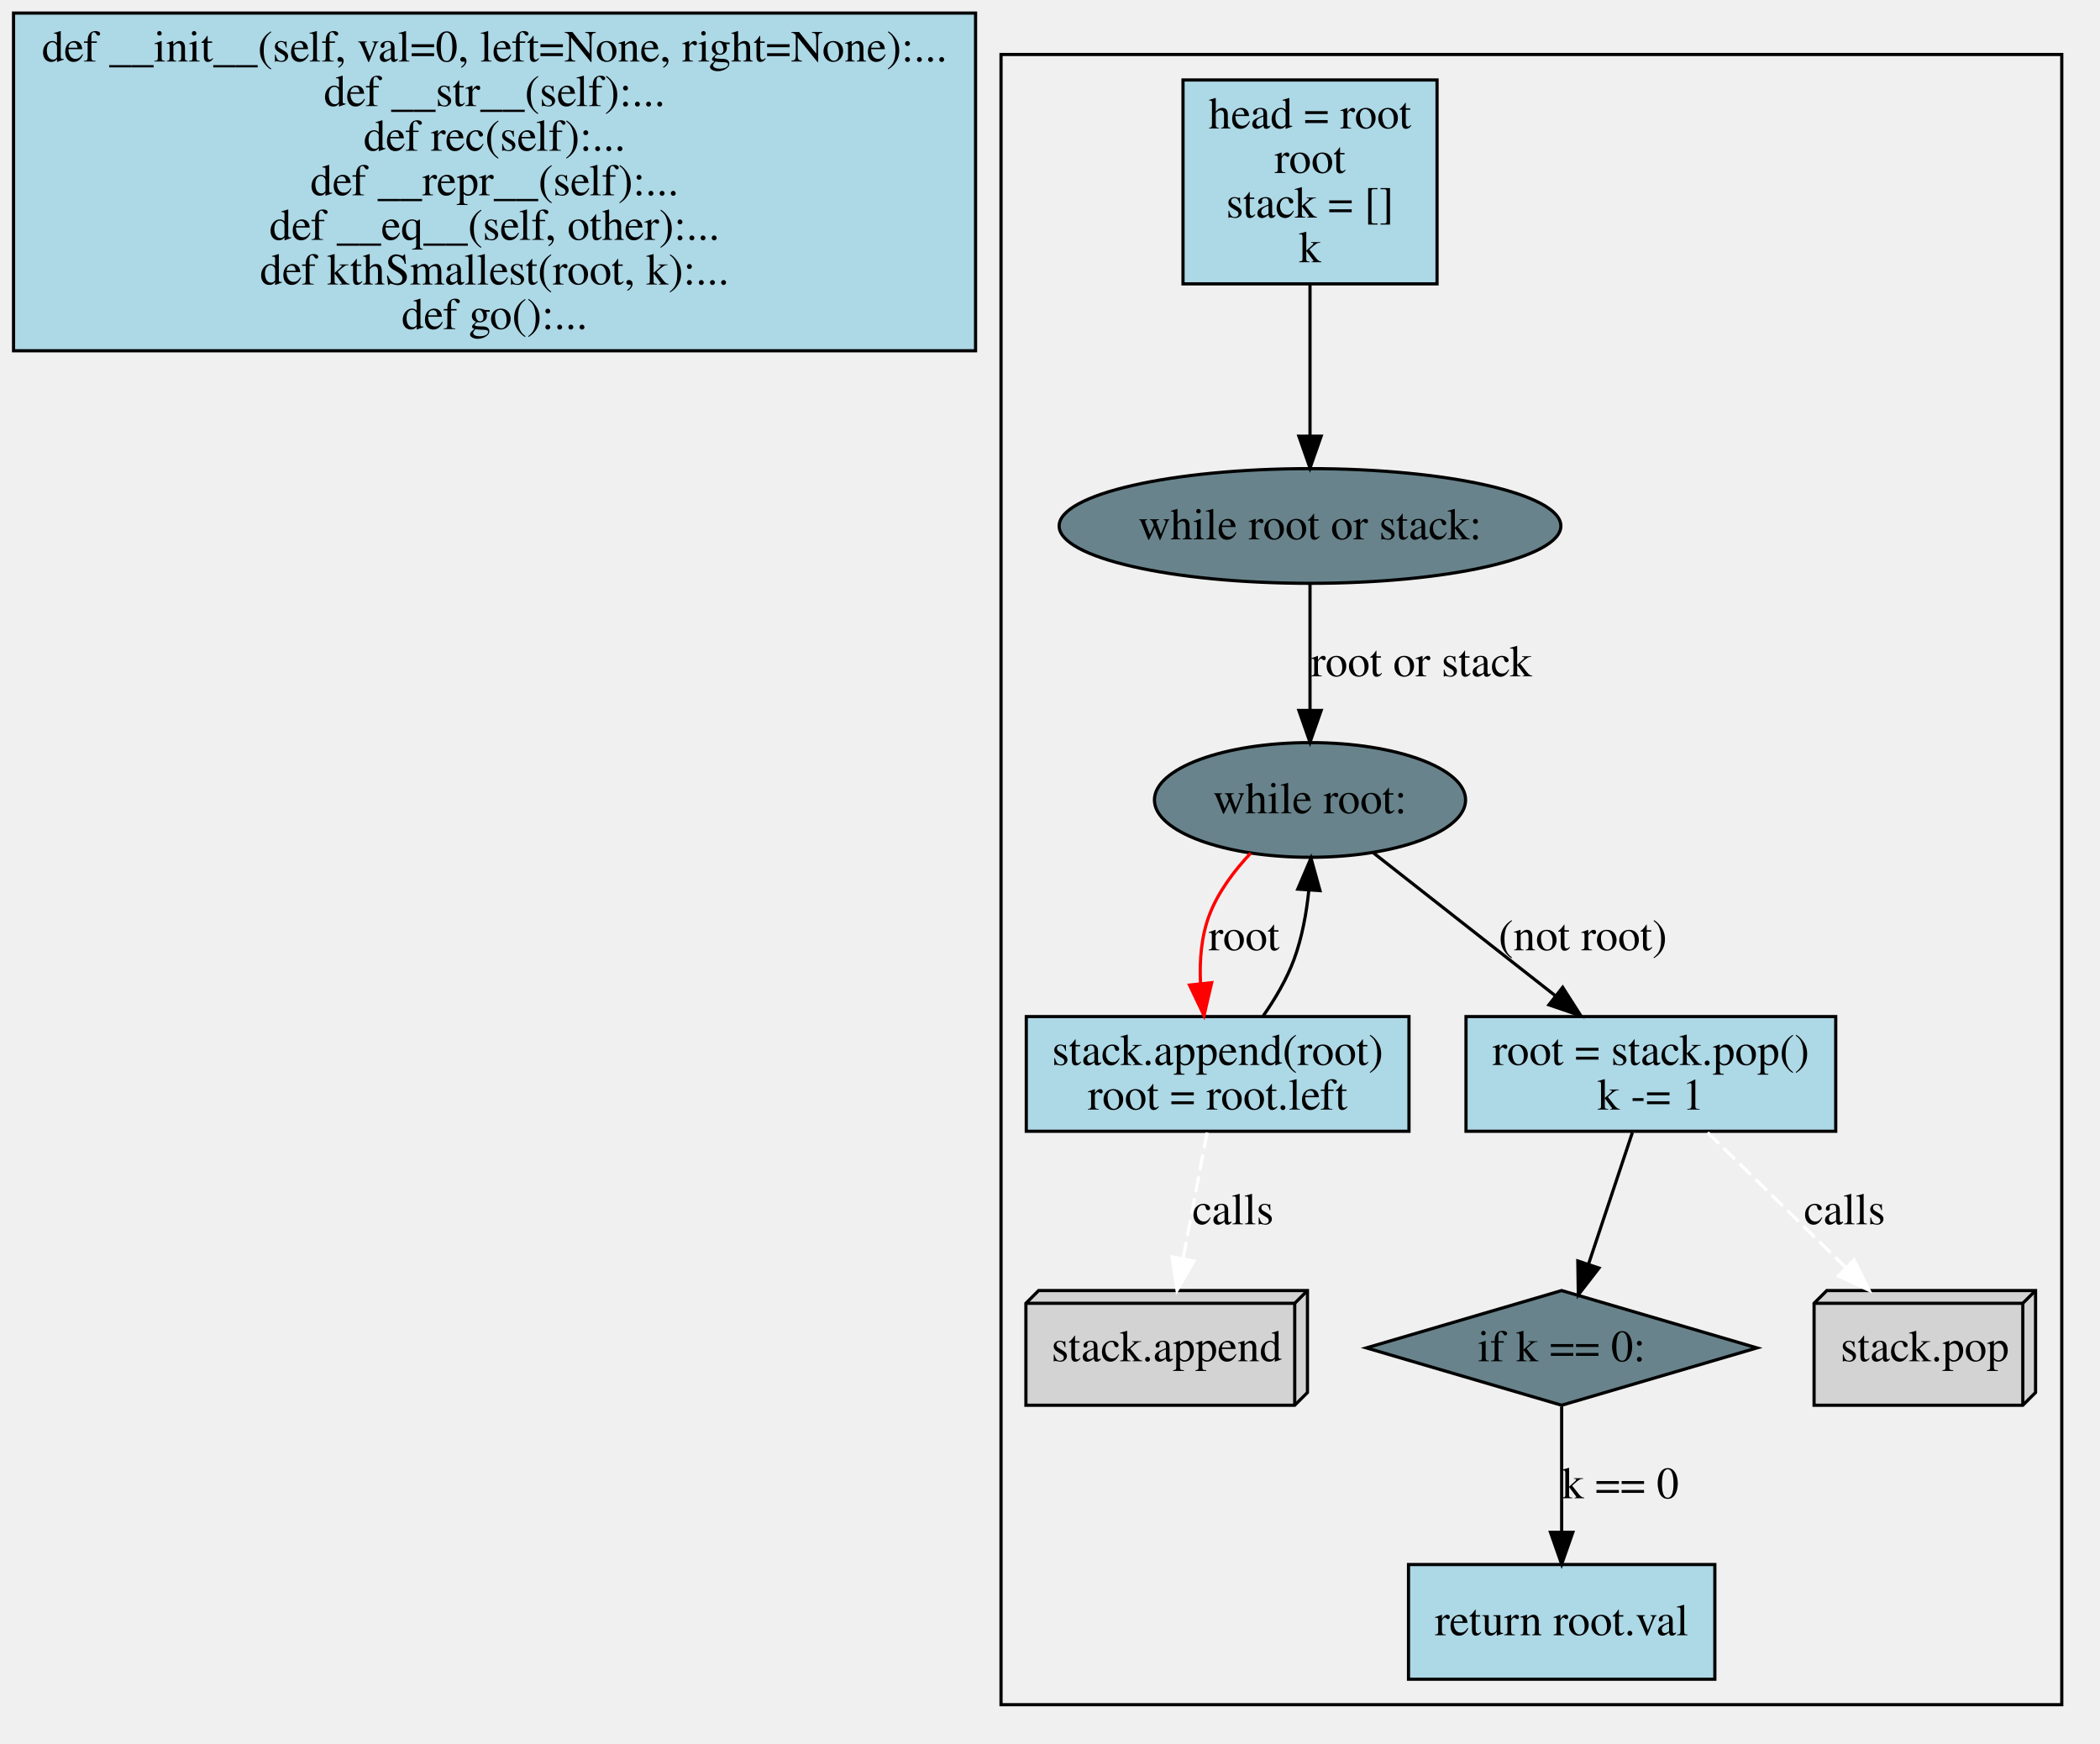
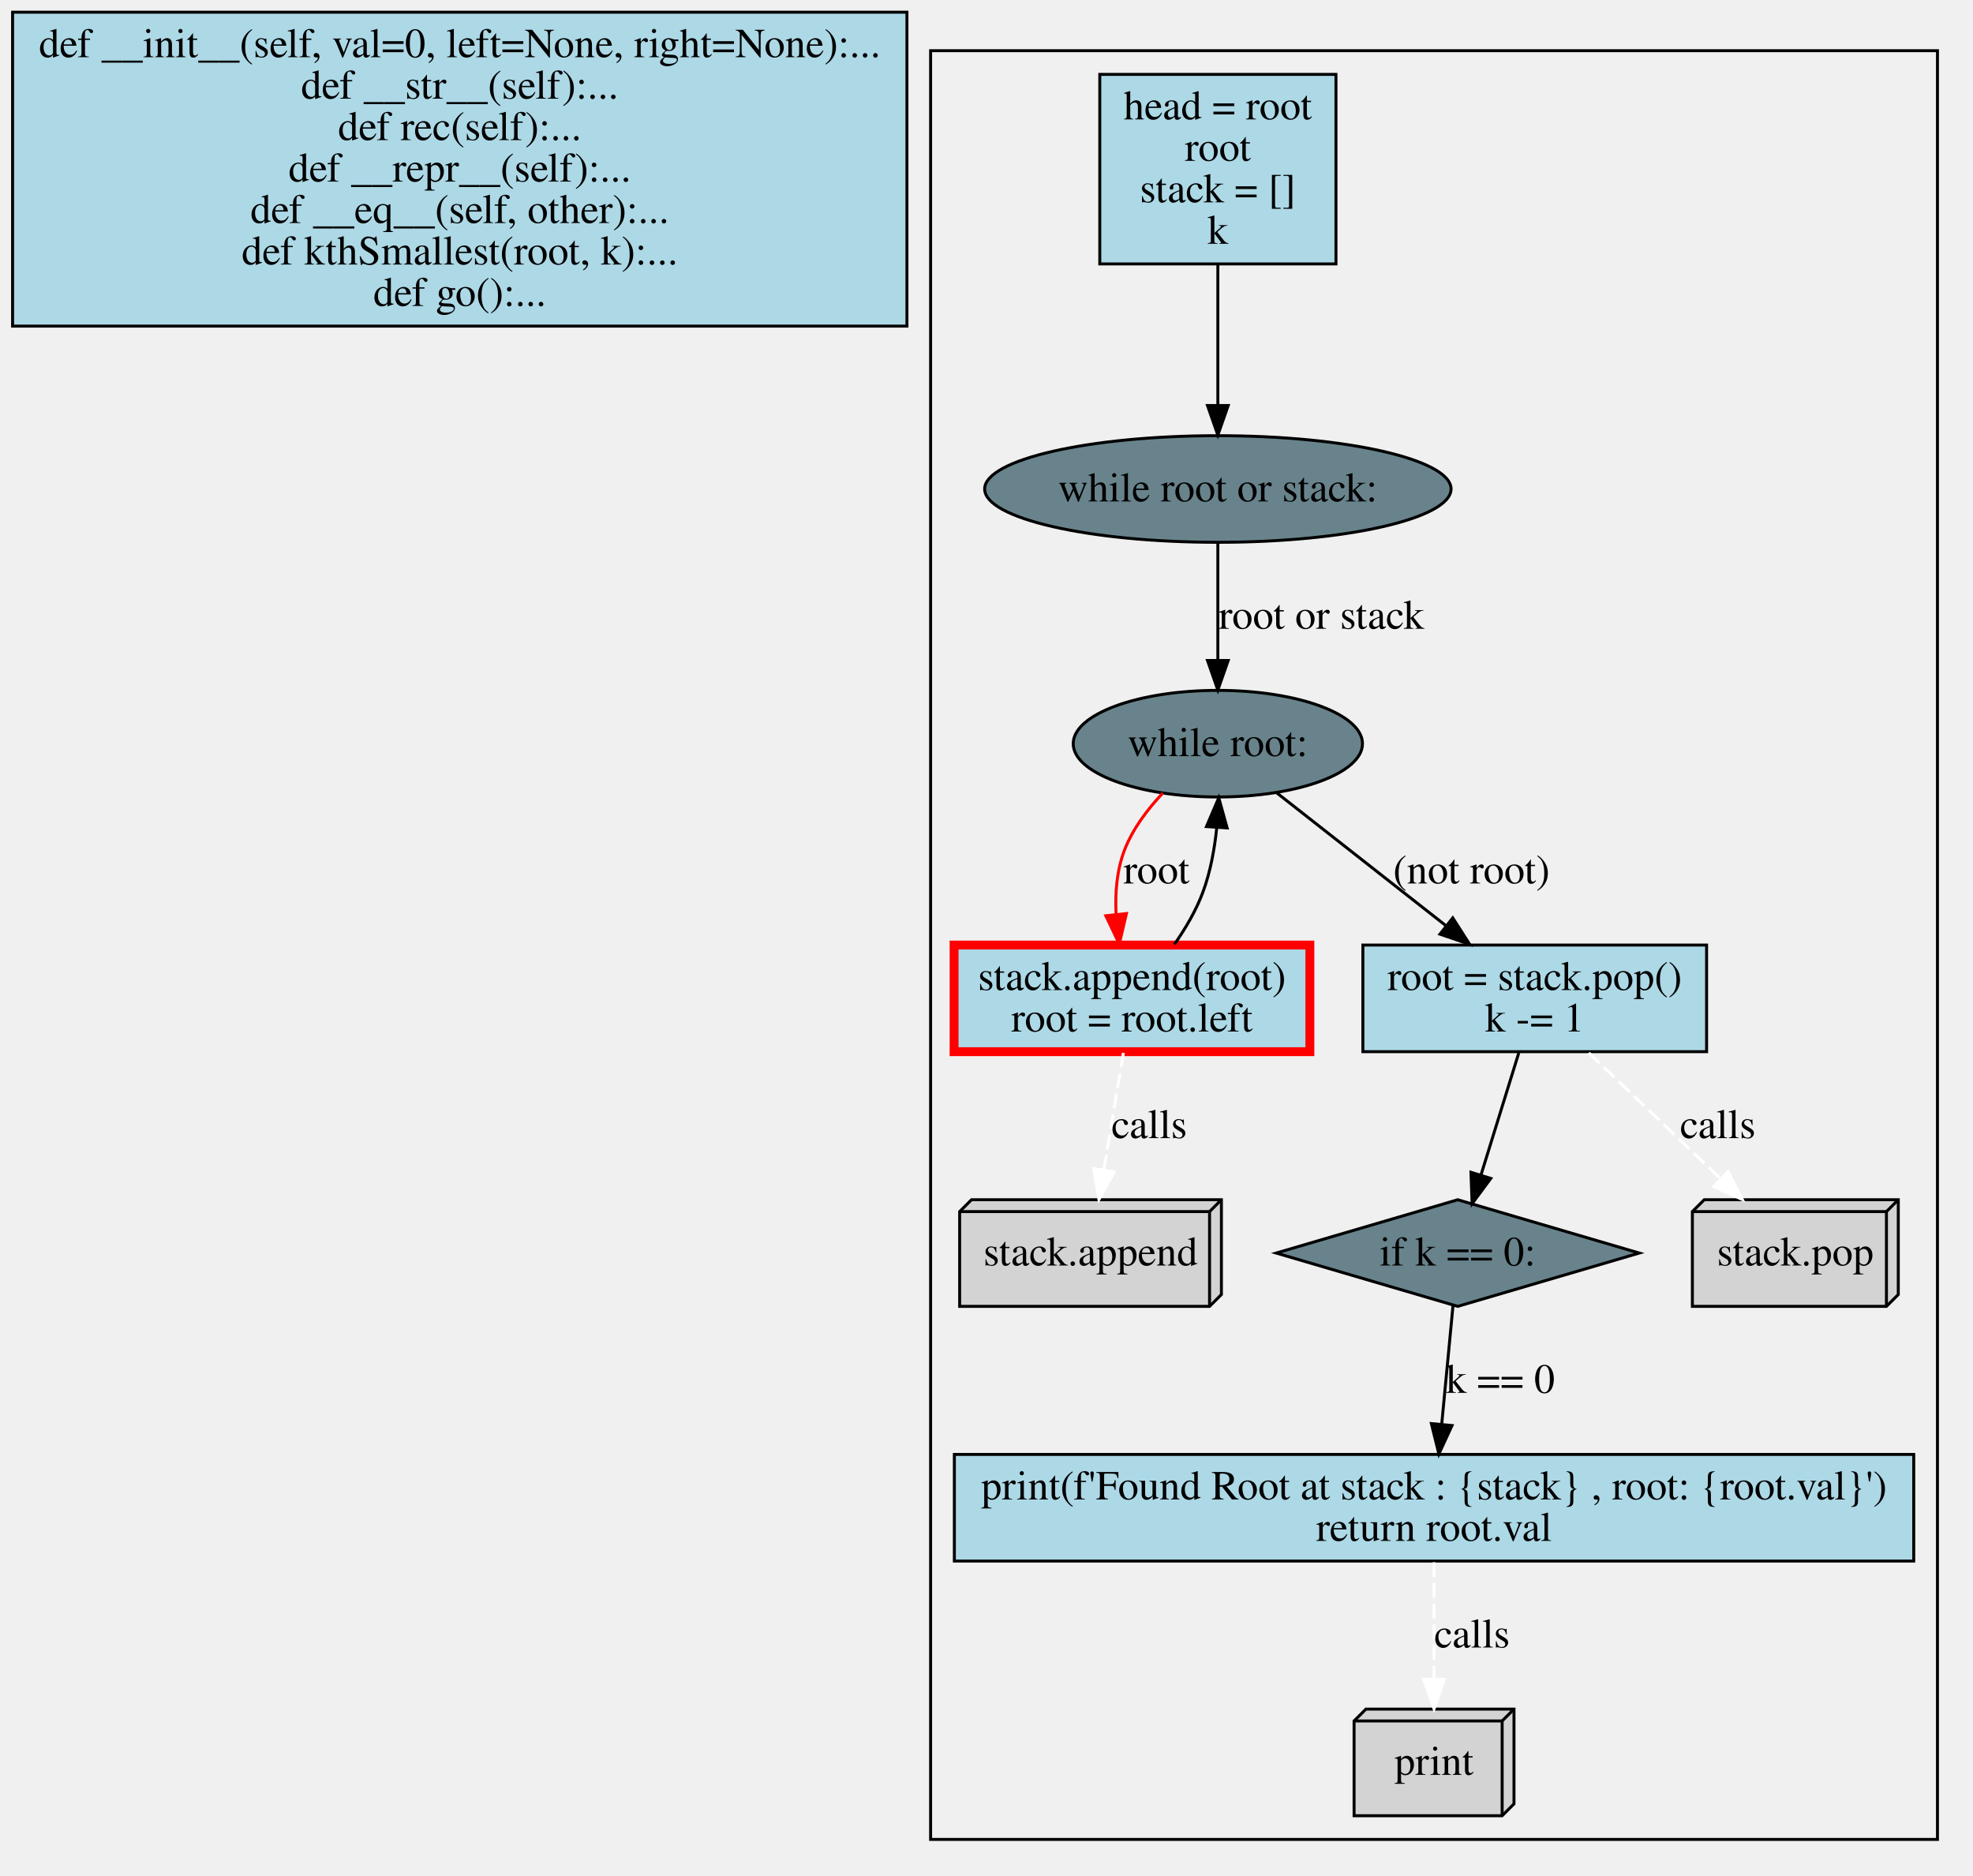
- <svg xmlns="http://www.w3.org/2000/svg" width="659pt" height="547pt" viewBox="0.00 0.00 659.25 547.00">
-   <g id="graph0" class="graph" transform="scale(1 1) rotate(0) translate(4 543)">
+ <svg xmlns="http://www.w3.org/2000/svg" width="666pt" height="633pt" viewBox="0.00 0.00 666.25 633.00">
+   <g id="graph0" class="graph" transform="scale(1 1) rotate(0) translate(4 629)">
    <g id="clust1" class="cluster">
-       <polygon fill="transparent" stroke="black" points="310.25,-8 310.25,-526 643.25,-526 643.25,-8 310.25,-8" />
+       <polygon fill="transparent" stroke="black" points="310.25,-8 310.25,-612 650.25,-612 650.25,-8 310.25,-8" />
    </g>
    <g id="node1" class="node">
-       <polygon fill="lightblue" stroke="black" points="302.26,-539 0.25,-539 0.25,-433 302.26,-433 302.26,-539" />
-       <text text-anchor="middle" x="151.25" y="-523.8" font-family="Times,serif" font-size="14.00">def __init__(self, val=0, left=None, right=None):...</text>
-       <text text-anchor="middle" x="151.25" y="-509.8" font-family="Times,serif" font-size="14.00">def __str__(self):...</text>
-       <text text-anchor="middle" x="151.25" y="-495.8" font-family="Times,serif" font-size="14.00">def rec(self):...</text>
-       <text text-anchor="middle" x="151.25" y="-481.8" font-family="Times,serif" font-size="14.00">def __repr__(self):...</text>
-       <text text-anchor="middle" x="151.25" y="-467.8" font-family="Times,serif" font-size="14.00">def __eq__(self, other):...</text>
-       <text text-anchor="middle" x="151.25" y="-453.8" font-family="Times,serif" font-size="14.00">def kthSmallest(root, k):...</text>
-       <text text-anchor="middle" x="151.25" y="-439.8" font-family="Times,serif" font-size="14.00">def go():...</text>
+       <polygon fill="lightblue" stroke="black" points="302.26,-625 0.25,-625 0.25,-519 302.26,-519 302.26,-625" />
+       <text text-anchor="middle" x="151.25" y="-609.8" font-family="Times,serif" font-size="14.00">def __init__(self, val=0, left=None, right=None):...</text>
+       <text text-anchor="middle" x="151.25" y="-595.8" font-family="Times,serif" font-size="14.00">def __str__(self):...</text>
+       <text text-anchor="middle" x="151.25" y="-581.8" font-family="Times,serif" font-size="14.00">def rec(self):...</text>
+       <text text-anchor="middle" x="151.25" y="-567.8" font-family="Times,serif" font-size="14.00">def __repr__(self):...</text>
+       <text text-anchor="middle" x="151.25" y="-553.8" font-family="Times,serif" font-size="14.00">def __eq__(self, other):...</text>
+       <text text-anchor="middle" x="151.25" y="-539.8" font-family="Times,serif" font-size="14.00">def kthSmallest(root, k):...</text>
+       <text text-anchor="middle" x="151.25" y="-525.8" font-family="Times,serif" font-size="14.00">def go():...</text>
    </g>
    <g id="node2" class="node">
-       <polygon fill="lightblue" stroke="black" points="447.13,-518 367.38,-518 367.38,-454 447.13,-454 447.13,-518" />
-       <text text-anchor="middle" x="407.25" y="-502.8" font-family="Times,serif" font-size="14.00">head = root</text>
-       <text text-anchor="middle" x="407.25" y="-488.8" font-family="Times,serif" font-size="14.00">root</text>
-       <text text-anchor="middle" x="407.25" y="-474.8" font-family="Times,serif" font-size="14.00">stack = []</text>
-       <text text-anchor="middle" x="407.25" y="-460.8" font-family="Times,serif" font-size="14.00">k</text>
+       <polygon fill="lightblue" stroke="black" points="447.13,-604 367.38,-604 367.38,-540 447.13,-540 447.13,-604" />
+       <text text-anchor="middle" x="407.25" y="-588.8" font-family="Times,serif" font-size="14.00">head = root</text>
+       <text text-anchor="middle" x="407.25" y="-574.8" font-family="Times,serif" font-size="14.00">root</text>
+       <text text-anchor="middle" x="407.25" y="-560.8" font-family="Times,serif" font-size="14.00">stack = []</text>
+       <text text-anchor="middle" x="407.25" y="-546.8" font-family="Times,serif" font-size="14.00">k</text>
    </g>
    <g id="node3" class="node">
-       <ellipse fill="#68838b" stroke="black" cx="407.25" cy="-378" rx="78.75" ry="18" />
-       <text text-anchor="middle" x="407.25" y="-373.8" font-family="Times,serif" font-size="14.00">while root or stack:</text>
+       <ellipse fill="#68838b" stroke="black" cx="407.25" cy="-464" rx="78.75" ry="18" />
+       <text text-anchor="middle" x="407.25" y="-459.8" font-family="Times,serif" font-size="14.00">while root or stack:</text>
+     </g>
+     <g id="edge10" class="edge">
+       <path fill="none" stroke="black" d="M407.25,-539.77C407.25,-524.78 407.25,-506.98 407.25,-492.51" />
+       <polygon fill="black" stroke="black" points="410.75,-492.19 407.25,-482.19 403.75,-492.19 410.75,-492.19" />
+     </g>
+     <g id="node4" class="node">
+       <ellipse fill="#68838b" stroke="black" cx="407.25" cy="-378" rx="48.84" ry="18" />
+       <text text-anchor="middle" x="407.25" y="-373.8" font-family="Times,serif" font-size="14.00">while root:</text>
    </g>
    <g id="edge9" class="edge">
-       <path fill="none" stroke="black" d="M407.25,-453.77C407.25,-438.78 407.25,-420.98 407.25,-406.51" />
-       <polygon fill="black" stroke="black" points="410.75,-406.19 407.25,-396.19 403.75,-406.19 410.75,-406.19" />
+       <path fill="none" stroke="black" d="M407.25,-445.6C407.25,-434.26 407.25,-419.23 407.25,-406.32" />
+       <polygon fill="black" stroke="black" points="410.75,-406.1 407.25,-396.1 403.75,-406.1 410.75,-406.1" />
+       <text text-anchor="middle" x="442.24" y="-416.8" font-family="Times,serif" font-size="14.00">root or stack</text>
    </g>
-     <g id="node4" class="node">
-       <ellipse fill="#68838b" stroke="black" cx="407.25" cy="-292" rx="48.84" ry="18" />
-       <text text-anchor="middle" x="407.25" y="-287.8" font-family="Times,serif" font-size="14.00">while root:</text>
+     <g id="curr_block" class="node">
+       <polygon fill="lightblue" stroke="red" stroke-width="3" points="438.32,-310 318.18,-310 318.18,-274 438.32,-274 438.32,-310" />
+       <text text-anchor="middle" x="378.25" y="-294.8" font-family="Times,serif" font-size="14.00">stack.append(root)</text>
+       <text text-anchor="middle" x="378.25" y="-280.8" font-family="Times,serif" font-size="14.00">root = root.left</text>
+     </g>
+     <g id="curr_link" class="edge">
+       <path fill="none" stroke="red" d="M388.65,-361.32C383.45,-355.8 378.46,-349.18 375.7,-342 373.12,-335.27 372.52,-327.63 372.88,-320.42" />
+       <polygon fill="red" stroke="red" points="376.38,-320.64 373.97,-310.32 369.42,-319.89 376.38,-320.64" />
+       <text text-anchor="middle" x="386.53" y="-330.8" font-family="Times,serif" font-size="14.00">root</text>
+     </g>
+     <g id="node7" class="node">
+       <polygon fill="lightblue" stroke="black" points="572.29,-310 456.22,-310 456.22,-274 572.29,-274 572.29,-310" />
+       <text text-anchor="middle" x="514.25" y="-294.8" font-family="Times,serif" font-size="14.00">root = stack.pop()</text>
+       <text text-anchor="middle" x="514.25" y="-280.8" font-family="Times,serif" font-size="14.00">k -= 1</text>
    </g>
    <g id="edge8" class="edge">
-       <path fill="none" stroke="black" d="M407.25,-359.6C407.25,-348.26 407.25,-333.23 407.25,-320.32" />
-       <polygon fill="black" stroke="black" points="410.75,-320.1 407.25,-310.1 403.75,-320.1 410.75,-320.1" />
-       <text text-anchor="middle" x="442.24" y="-330.8" font-family="Times,serif" font-size="14.00">root or stack</text>
+       <path fill="none" stroke="black" d="M427.13,-361.4C443.17,-348.81 465.98,-330.89 484.24,-316.56" />
+       <polygon fill="black" stroke="black" points="486.57,-319.18 492.27,-310.26 482.25,-313.68 486.57,-319.18" />
+       <text text-anchor="middle" x="492.89" y="-330.8" font-family="Times,serif" font-size="14.00">(not root)</text>
    </g>
-     <g id="curr_block" class="node">
-       <polygon fill="lightblue" stroke="black" points="438.32,-224 318.18,-224 318.18,-188 438.32,-188 438.32,-224" />
-       <text text-anchor="middle" x="378.25" y="-208.8" font-family="Times,serif" font-size="14.00">stack.append(root)</text>
-       <text text-anchor="middle" x="378.25" y="-194.8" font-family="Times,serif" font-size="14.00">root = root.left</text>
+     <g id="edge2" class="edge">
+       <path fill="none" stroke="black" d="M392.56,-310.21C396.33,-315.6 399.97,-321.77 402.25,-328 404.75,-334.8 406.14,-342.46 406.88,-349.67" />
+       <polygon fill="black" stroke="black" points="403.4,-350.01 407.56,-359.75 410.38,-349.54 403.4,-350.01" />
    </g>
-     <g id="edge3" class="edge">
-       <path fill="none" stroke="red" d="M388.65,-275.32C383.45,-269.8 378.46,-263.18 375.7,-256 373.12,-249.27 372.52,-241.63 372.88,-234.42" />
-       <polygon fill="red" stroke="red" points="376.38,-234.64 373.97,-224.32 369.42,-233.89 376.38,-234.64" />
-       <text text-anchor="middle" x="386.53" y="-244.8" font-family="Times,serif" font-size="14.00">root</text>
+     <g id="node6" class="node">
+       <polygon fill="lightgrey" stroke="black" points="408.45,-224 324.06,-224 320.06,-220 320.06,-188 404.45,-188 408.45,-192 408.45,-224" />
+       <polyline fill="none" stroke="black" points="404.45,-220 320.06,-220 " />
+       <polyline fill="none" stroke="black" points="404.45,-220 404.45,-188 " />
+       <polyline fill="none" stroke="black" points="404.45,-220 408.45,-224 " />
+       <text text-anchor="middle" x="364.25" y="-201.8" font-family="Times,serif" font-size="14.00">stack.append</text>
    </g>
-     <g id="node7" class="node">
-       <polygon fill="lightblue" stroke="black" points="572.29,-224 456.22,-224 456.22,-188 572.29,-188 572.29,-224" />
-       <text text-anchor="middle" x="514.25" y="-208.8" font-family="Times,serif" font-size="14.00">root = stack.pop()</text>
-       <text text-anchor="middle" x="514.25" y="-194.8" font-family="Times,serif" font-size="14.00">k -= 1</text>
+     <g id="edge1" class="edge">
+       <path fill="none" stroke="white" stroke-dasharray="5,2" d="M375.35,-273.6C373.46,-262.26 370.96,-247.23 368.81,-234.32" />
+       <polygon fill="white" stroke="white" points="372.2,-233.38 367.1,-224.1 365.29,-234.53 372.2,-233.38" />
+       <text text-anchor="middle" x="384.08" y="-244.8" font-family="Times,serif" font-size="14.00">calls</text>
+     </g>
+     <g id="node8" class="node">
+       <polygon fill="lightgrey" stroke="black" points="637.02,-224 571.49,-224 567.49,-220 567.49,-188 633.02,-188 637.02,-192 637.02,-224" />
+       <polyline fill="none" stroke="black" points="633.02,-220 567.49,-220 " />
+       <polyline fill="none" stroke="black" points="633.02,-220 633.02,-188 " />
+       <polyline fill="none" stroke="black" points="633.02,-220 637.02,-224 " />
+       <text text-anchor="middle" x="602.25" y="-201.8" font-family="Times,serif" font-size="14.00">stack.pop</text>
+     </g>
+     <g id="edge4" class="edge">
+       <path fill="none" stroke="white" stroke-dasharray="5,2" d="M532.49,-273.6C545.32,-261.35 562.66,-244.8 576.84,-231.26" />
+       <polygon fill="white" stroke="white" points="579.53,-233.53 584.34,-224.1 574.69,-228.47 579.53,-233.53" />
+       <text text-anchor="middle" x="576.08" y="-244.8" font-family="Times,serif" font-size="14.00">calls</text>
+     </g>
+     <g id="node9" class="node">
+       <polygon fill="#68838b" stroke="black" points="488.25,-224 426.95,-206 488.25,-188 549.55,-206 488.25,-224" />
+       <text text-anchor="middle" x="488.25" y="-201.8" font-family="Times,serif" font-size="14.00">if k == 0:</text>
    </g>
    <g id="edge7" class="edge">
-       <path fill="none" stroke="black" d="M427.13,-275.4C443.17,-262.81 465.98,-244.89 484.24,-230.56" />
-       <polygon fill="black" stroke="black" points="486.57,-233.18 492.27,-224.26 482.25,-227.68 486.57,-233.18" />
-       <text text-anchor="middle" x="492.89" y="-244.8" font-family="Times,serif" font-size="14.00">(not root)</text>
+       <path fill="none" stroke="black" d="M508.87,-273.6C505.17,-261.65 500.2,-245.6 496.07,-232.25" />
+       <polygon fill="black" stroke="black" points="499.41,-231.2 493.11,-222.68 492.72,-233.27 499.41,-231.2" />
    </g>
-     <g id="edge2" class="edge">
-       <path fill="none" stroke="black" d="M392.56,-224.21C396.33,-229.6 399.97,-235.77 402.25,-242 404.75,-248.8 406.14,-256.46 406.88,-263.67" />
-       <polygon fill="black" stroke="black" points="403.4,-264.01 407.56,-273.75 410.38,-263.54 403.4,-264.01" />
-     </g>
-     <g id="node6" class="node">
-       <polygon fill="lightgrey" stroke="black" points="406.45,-138 322.06,-138 318.06,-134 318.06,-102 402.45,-102 406.45,-106 406.45,-138" />
-       <polyline fill="none" stroke="black" points="402.45,-134 318.06,-134 " />
-       <polyline fill="none" stroke="black" points="402.45,-134 402.45,-102 " />
-       <polyline fill="none" stroke="black" points="402.45,-134 406.45,-138 " />
-       <text text-anchor="middle" x="362.25" y="-115.8" font-family="Times,serif" font-size="14.00">stack.append</text>
-     </g>
-     <g id="edge1" class="edge">
-       <path fill="none" stroke="white" stroke-dasharray="5,2" d="M374.94,-187.6C372.76,-176.14 369.86,-160.93 367.38,-147.93" />
-       <polygon fill="white" stroke="white" points="370.82,-147.26 365.51,-138.1 363.94,-148.57 370.82,-147.26" />
-       <text text-anchor="middle" x="383.08" y="-158.8" font-family="Times,serif" font-size="14.00">calls</text>
-     </g>
-     <g id="node8" class="node">
-       <polygon fill="lightgrey" stroke="black" points="635.02,-138 569.49,-138 565.49,-134 565.49,-102 631.02,-102 635.02,-106 635.02,-138" />
-       <polyline fill="none" stroke="black" points="631.02,-134 565.49,-134 " />
-       <polyline fill="none" stroke="black" points="631.02,-134 631.02,-102 " />
-       <polyline fill="none" stroke="black" points="631.02,-134 635.02,-138 " />
-       <text text-anchor="middle" x="600.25" y="-115.8" font-family="Times,serif" font-size="14.00">stack.pop</text>
-     </g>
-     <g id="edge4" class="edge">
-       <path fill="none" stroke="white" stroke-dasharray="5,2" d="M532.07,-187.6C544.61,-175.35 561.56,-158.8 575.42,-145.26" />
-       <polygon fill="white" stroke="white" points="578.04,-147.59 582.75,-138.1 573.15,-142.58 578.04,-147.59" />
-       <text text-anchor="middle" x="575.08" y="-158.8" font-family="Times,serif" font-size="14.00">calls</text>
-     </g>
-     <g id="node9" class="node">
-       <polygon fill="#68838b" stroke="black" points="486.25,-138 424.95,-120 486.25,-102 547.55,-120 486.25,-138" />
-       <text text-anchor="middle" x="486.25" y="-115.8" font-family="Times,serif" font-size="14.00">if k == 0:</text>
+     <g id="node10" class="node">
+       <polygon fill="lightblue" stroke="black" points="642.24,-138 318.27,-138 318.27,-102 642.24,-102 642.24,-138" />
+       <text text-anchor="middle" x="480.25" y="-122.8" font-family="Times,serif" font-size="14.00">print(f'Found Root at stack : {stack} , root: {root.val}')</text>
+       <text text-anchor="middle" x="480.25" y="-108.8" font-family="Times,serif" font-size="14.00">return root.val</text>
    </g>
    <g id="edge6" class="edge">
-       <path fill="none" stroke="black" d="M508.45,-187.6C504.47,-175.65 499.12,-159.6 494.67,-146.25" />
-       <polygon fill="black" stroke="black" points="497.96,-145.06 491.48,-136.68 491.32,-147.28 497.96,-145.06" />
+       <path fill="none" stroke="black" d="M486.67,-188.4C485.58,-176.94 484.1,-161.42 482.84,-148.16" />
+       <polygon fill="black" stroke="black" points="486.32,-147.76 481.89,-138.14 479.35,-148.42 486.32,-147.76" />
+       <text text-anchor="middle" x="502.65" y="-158.8" font-family="Times,serif" font-size="14.00">k == 0</text>
    </g>
-     <g id="node10" class="node">
-       <polygon fill="lightblue" stroke="black" points="534.34,-52 438.17,-52 438.17,-16 534.34,-16 534.34,-52" />
-       <text text-anchor="middle" x="486.25" y="-29.8" font-family="Times,serif" font-size="14.00">return root.val</text>
+     <g id="node11" class="node">
+       <polygon fill="lightgrey" stroke="black" points="507.25,-52 457.25,-52 453.25,-48 453.25,-16 503.25,-16 507.25,-20 507.25,-52" />
+       <polyline fill="none" stroke="black" points="503.25,-48 453.25,-48 " />
+       <polyline fill="none" stroke="black" points="503.25,-48 503.25,-16 " />
+       <polyline fill="none" stroke="black" points="503.25,-48 507.25,-52 " />
+       <text text-anchor="middle" x="480.25" y="-29.8" font-family="Times,serif" font-size="14.00">print</text>
    </g>
    <g id="edge5" class="edge">
-       <path fill="none" stroke="black" d="M486.25,-101.6C486.25,-90.26 486.25,-75.23 486.25,-62.32" />
-       <polygon fill="black" stroke="black" points="489.75,-62.1 486.25,-52.1 482.75,-62.1 489.75,-62.1" />
-       <text text-anchor="middle" x="504.65" y="-72.8" font-family="Times,serif" font-size="14.00">k == 0</text>
+       <path fill="none" stroke="white" stroke-dasharray="5,2" d="M480.25,-101.6C480.25,-90.26 480.25,-75.23 480.25,-62.32" />
+       <polygon fill="white" stroke="white" points="483.75,-62.1 480.25,-52.1 476.75,-62.1 483.75,-62.1" />
+       <text text-anchor="middle" x="493.08" y="-72.8" font-family="Times,serif" font-size="14.00">calls</text>
    </g>
  </g>
</svg>
